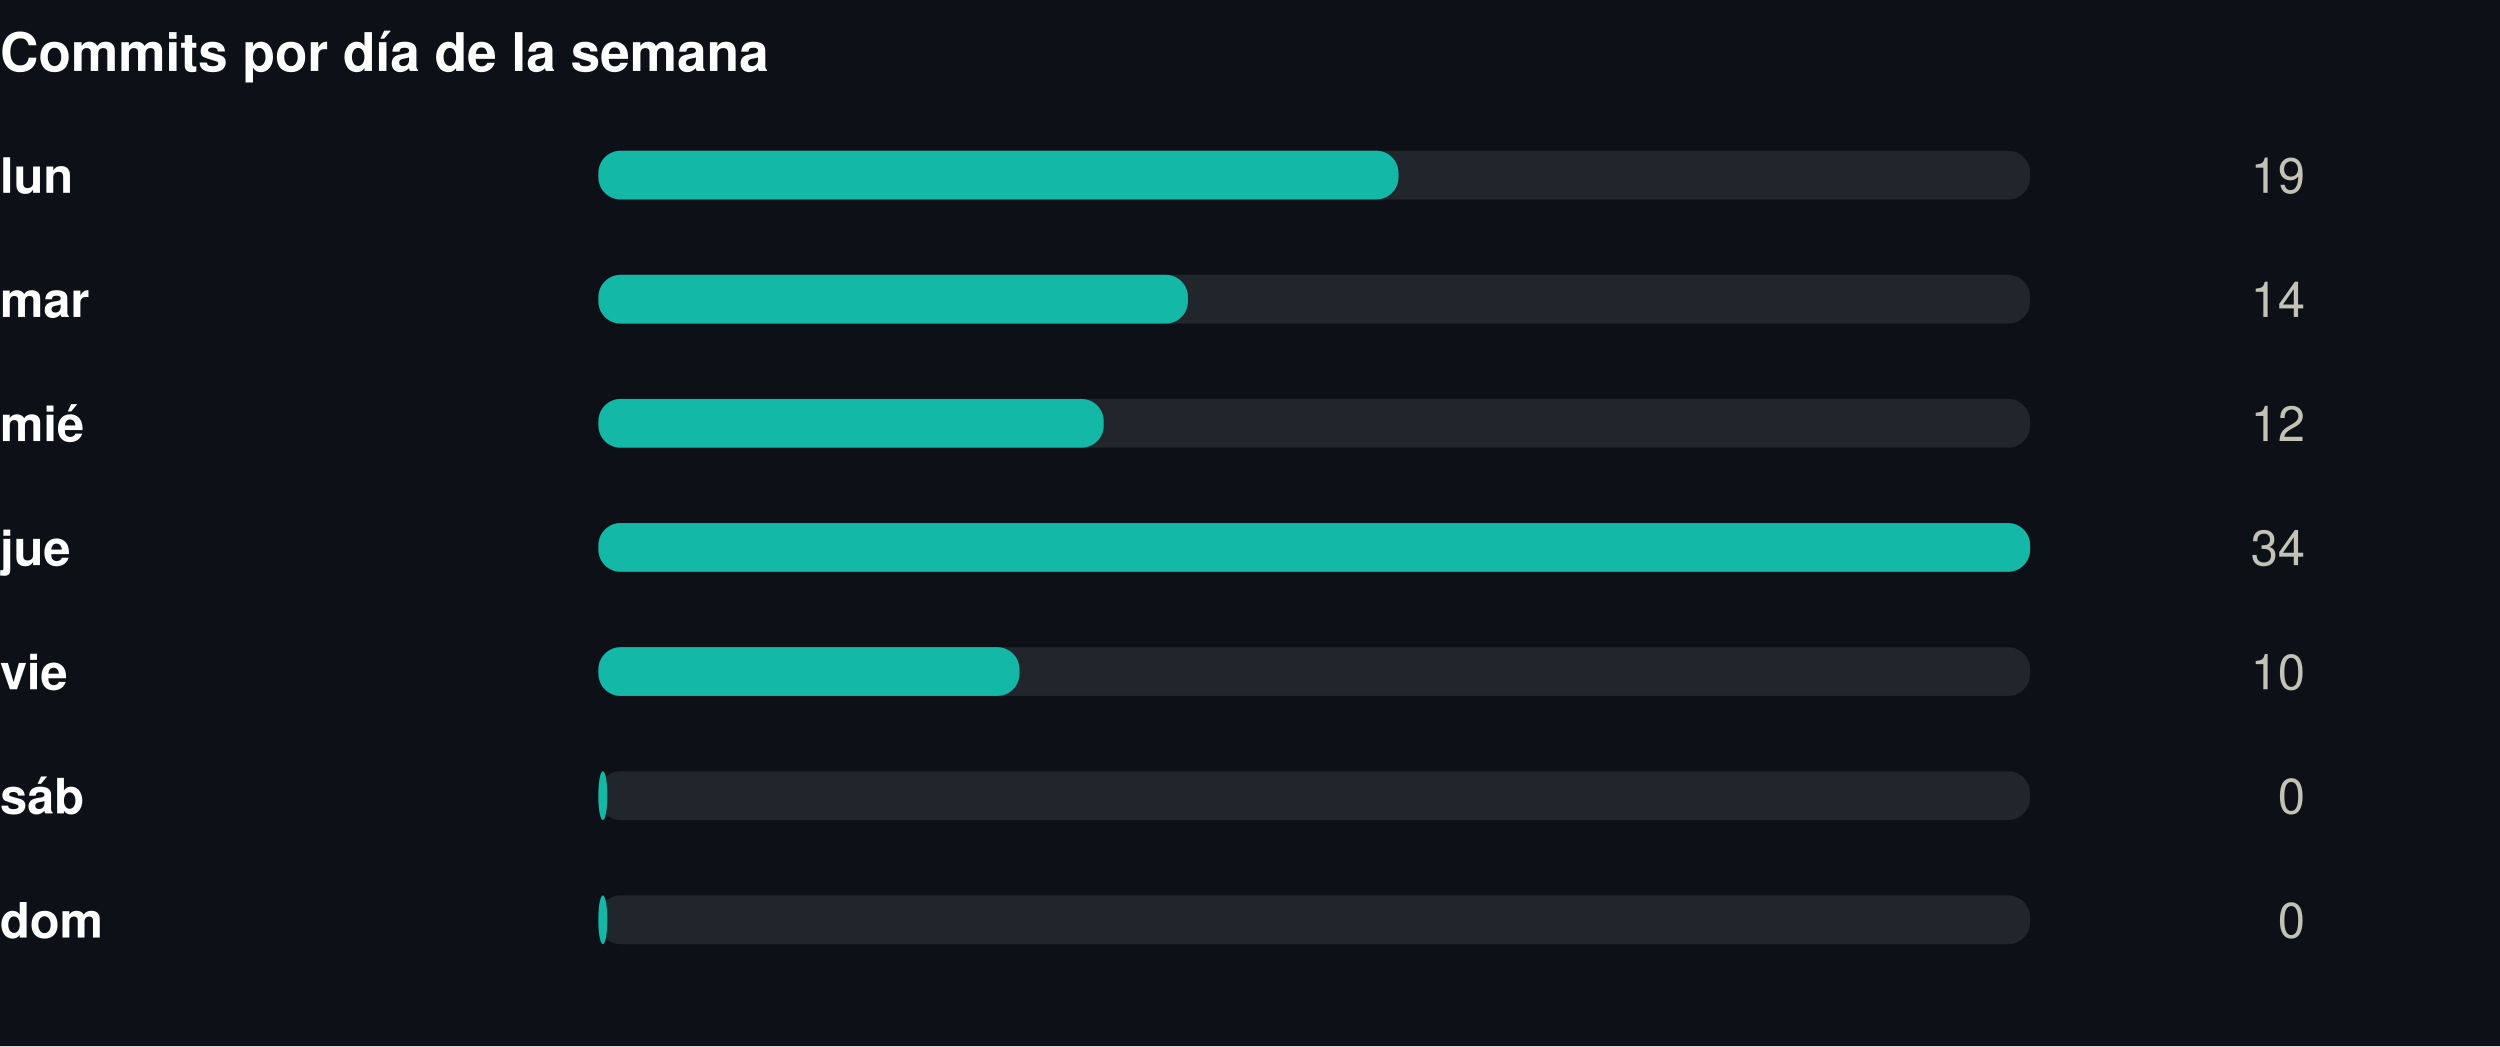
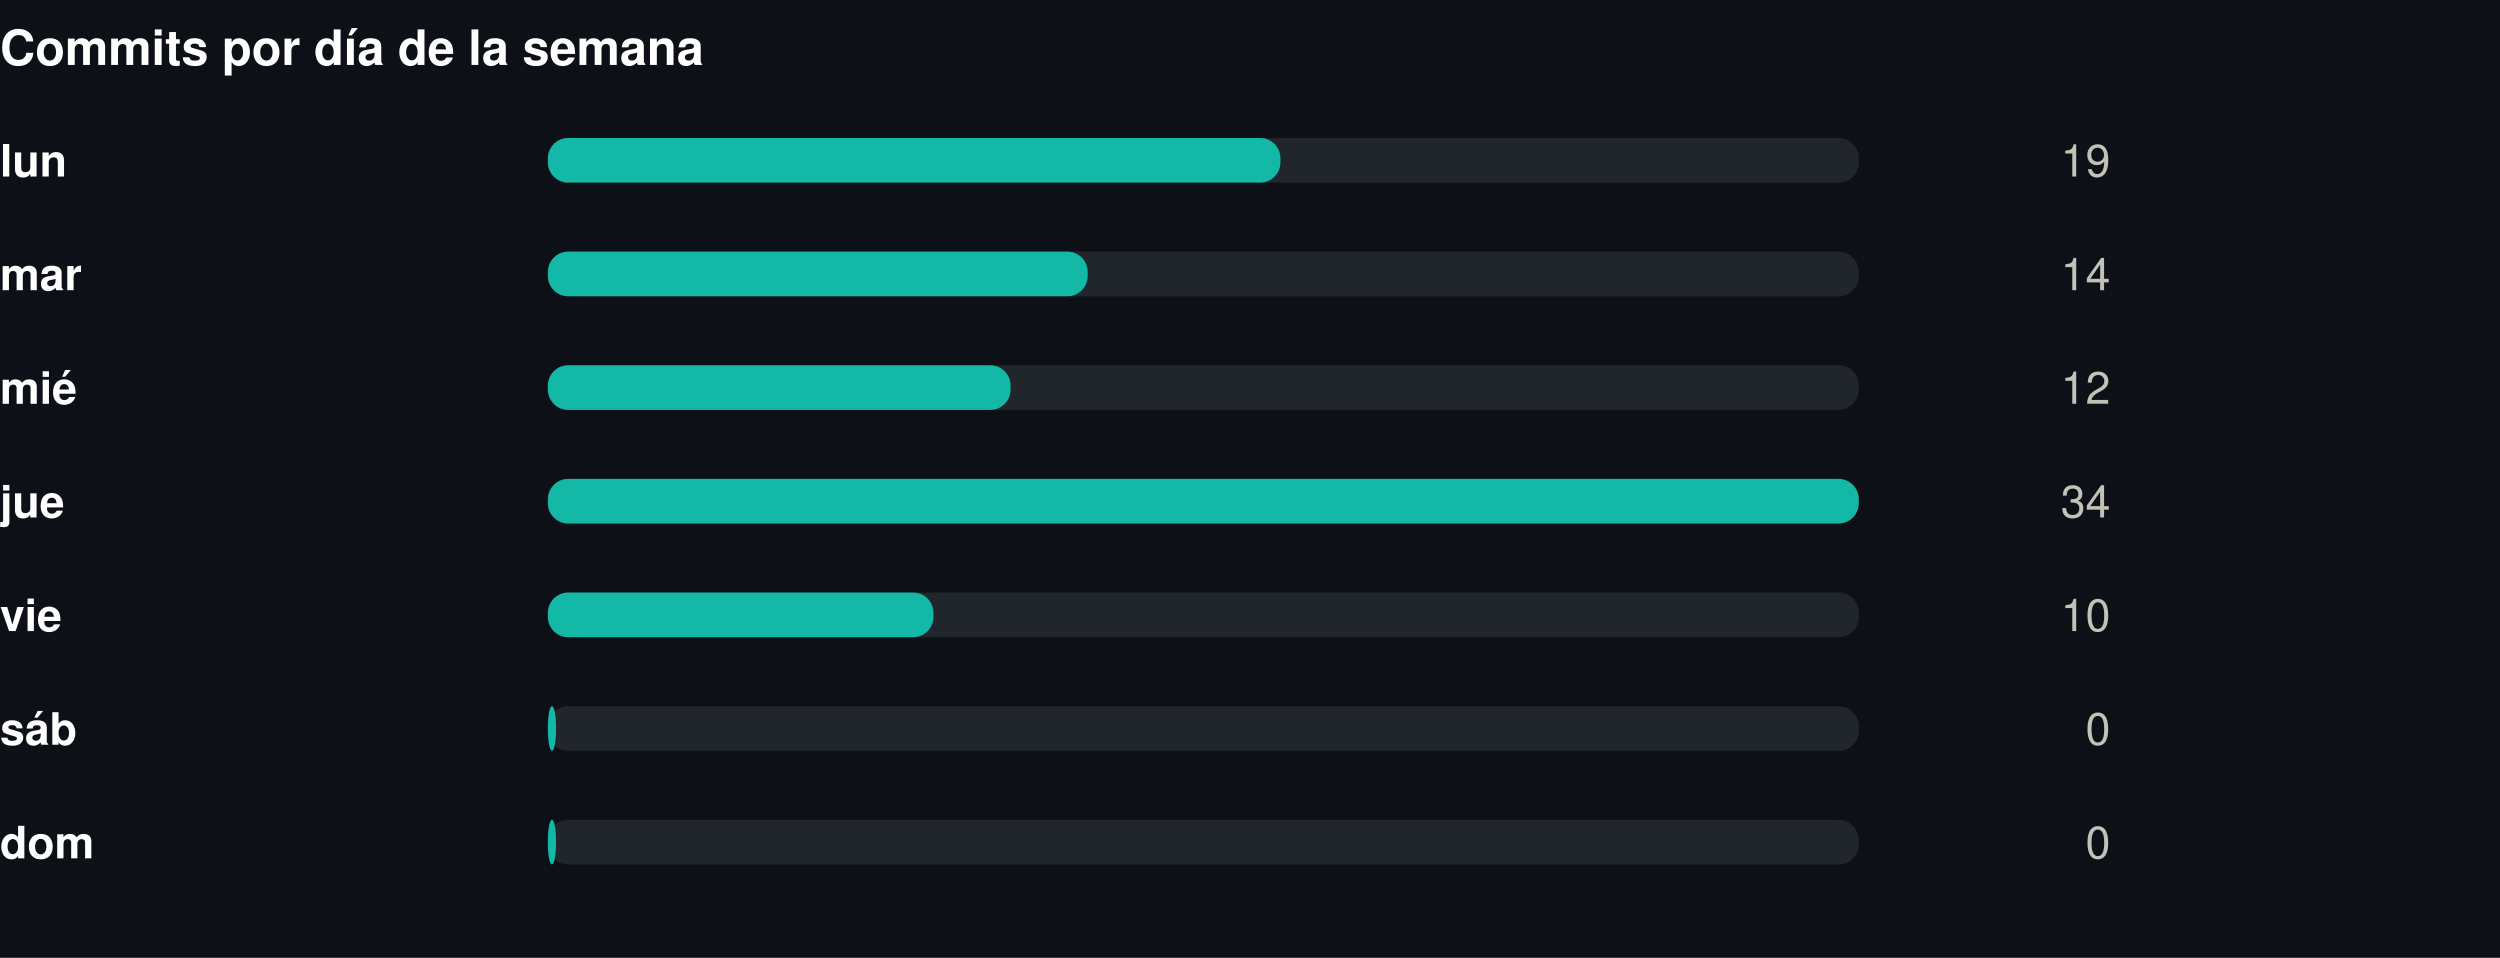
- <svg xmlns="http://www.w3.org/2000/svg" width="564" height="236" viewBox="0 0 564 236" role="img">
-   <rect width="564" height="236" fill="#0d1117" />
+ <svg xmlns="http://www.w3.org/2000/svg" width="616" height="236" viewBox="0 0 616 236" role="img">
+   <rect width="616" height="236" fill="#0d1117" />
  <g transform="translate(0,0)">
    <text x="0" y="16" font-family="-apple-system,BlinkMacSystemFont,'Segoe UI',Helvetica,Arial,sans-serif" font-size="12" font-weight="700" fill="#ffffff" text-anchor="start">Commits por día de la semana</text>
    <text x="0" y="43.5" font-family="-apple-system,BlinkMacSystemFont,'Segoe UI',Helvetica,Arial,sans-serif" font-size="11" font-weight="600" fill="#ffffff" text-anchor="start">lun</text>
    <rect x="135" y="34" width="323" height="11" rx="5" fill="#21262d" />
    <rect x="135" y="34" width="180.5" height="11" rx="5" fill="#14b8a6" />
    <text x="520" y="43.5" font-family="-apple-system,BlinkMacSystemFont,'Segoe UI',Helvetica,Arial,sans-serif" font-size="11" font-weight="400" fill="#c3c2b7" text-anchor="end">19</text>
    <text x="0" y="71.5" font-family="-apple-system,BlinkMacSystemFont,'Segoe UI',Helvetica,Arial,sans-serif" font-size="11" font-weight="600" fill="#ffffff" text-anchor="start">mar</text>
    <rect x="135" y="62" width="323" height="11" rx="5" fill="#21262d" />
    <rect x="135" y="62" width="133.0" height="11" rx="5" fill="#14b8a6" />
    <text x="520" y="71.5" font-family="-apple-system,BlinkMacSystemFont,'Segoe UI',Helvetica,Arial,sans-serif" font-size="11" font-weight="400" fill="#c3c2b7" text-anchor="end">14</text>
    <text x="0" y="99.5" font-family="-apple-system,BlinkMacSystemFont,'Segoe UI',Helvetica,Arial,sans-serif" font-size="11" font-weight="600" fill="#ffffff" text-anchor="start">mié</text>
    <rect x="135" y="90" width="323" height="11" rx="5" fill="#21262d" />
    <rect x="135" y="90" width="114.0" height="11" rx="5" fill="#14b8a6" />
    <text x="520" y="99.5" font-family="-apple-system,BlinkMacSystemFont,'Segoe UI',Helvetica,Arial,sans-serif" font-size="11" font-weight="400" fill="#c3c2b7" text-anchor="end">12</text>
    <text x="0" y="127.5" font-family="-apple-system,BlinkMacSystemFont,'Segoe UI',Helvetica,Arial,sans-serif" font-size="11" font-weight="600" fill="#ffffff" text-anchor="start">jue</text>
    <rect x="135" y="118" width="323" height="11" rx="5" fill="#21262d" />
    <rect x="135" y="118" width="323.0" height="11" rx="5" fill="#14b8a6" />
    <text x="520" y="127.5" font-family="-apple-system,BlinkMacSystemFont,'Segoe UI',Helvetica,Arial,sans-serif" font-size="11" font-weight="400" fill="#c3c2b7" text-anchor="end">34</text>
    <text x="0" y="155.5" font-family="-apple-system,BlinkMacSystemFont,'Segoe UI',Helvetica,Arial,sans-serif" font-size="11" font-weight="600" fill="#ffffff" text-anchor="start">vie</text>
    <rect x="135" y="146" width="323" height="11" rx="5" fill="#21262d" />
    <rect x="135" y="146" width="95.0" height="11" rx="5" fill="#14b8a6" />
    <text x="520" y="155.5" font-family="-apple-system,BlinkMacSystemFont,'Segoe UI',Helvetica,Arial,sans-serif" font-size="11" font-weight="400" fill="#c3c2b7" text-anchor="end">10</text>
    <text x="0" y="183.5" font-family="-apple-system,BlinkMacSystemFont,'Segoe UI',Helvetica,Arial,sans-serif" font-size="11" font-weight="600" fill="#ffffff" text-anchor="start">sáb</text>
    <rect x="135" y="174" width="323" height="11" rx="5" fill="#21262d" />
    <rect x="135" y="174" width="2.0" height="11" rx="5" fill="#14b8a6" />
    <text x="520" y="183.5" font-family="-apple-system,BlinkMacSystemFont,'Segoe UI',Helvetica,Arial,sans-serif" font-size="11" font-weight="400" fill="#c3c2b7" text-anchor="end">0</text>
    <text x="0" y="211.5" font-family="-apple-system,BlinkMacSystemFont,'Segoe UI',Helvetica,Arial,sans-serif" font-size="11" font-weight="600" fill="#ffffff" text-anchor="start">dom</text>
    <rect x="135" y="202" width="323" height="11" rx="5" fill="#21262d" />
    <rect x="135" y="202" width="2.0" height="11" rx="5" fill="#14b8a6" />
    <text x="520" y="211.5" font-family="-apple-system,BlinkMacSystemFont,'Segoe UI',Helvetica,Arial,sans-serif" font-size="11" font-weight="400" fill="#c3c2b7" text-anchor="end">0</text>
  </g>
</svg>
